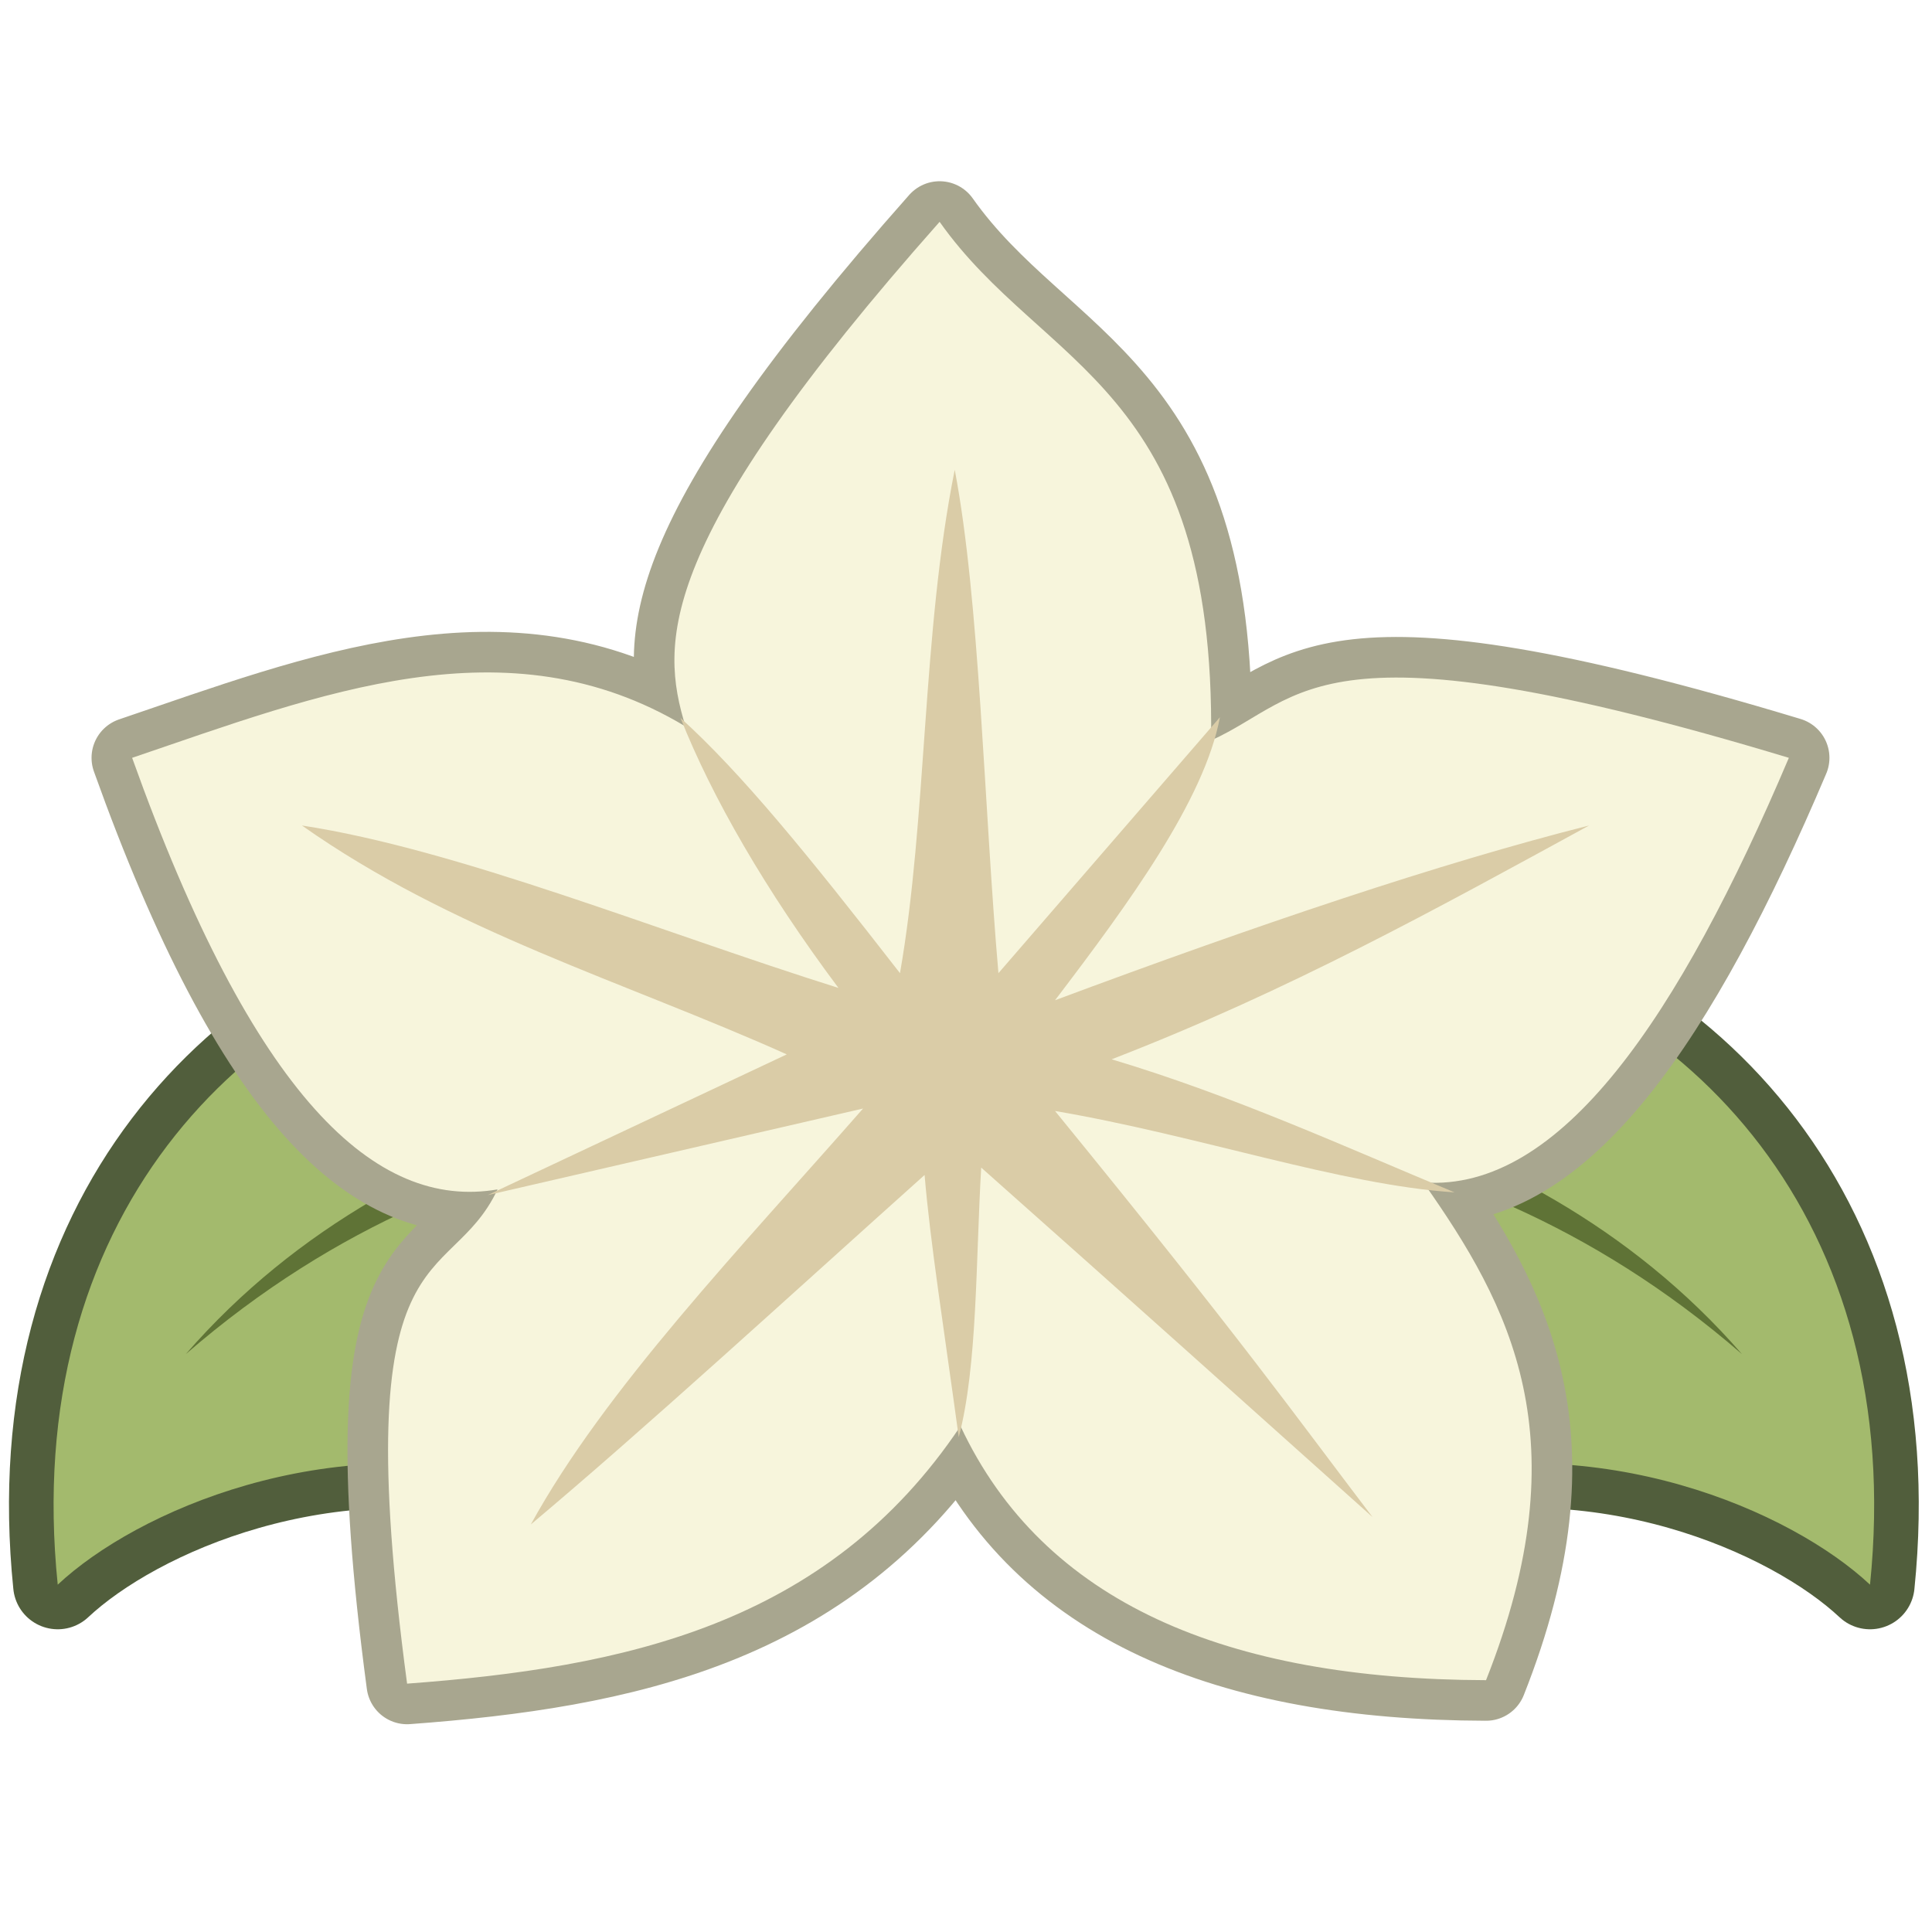
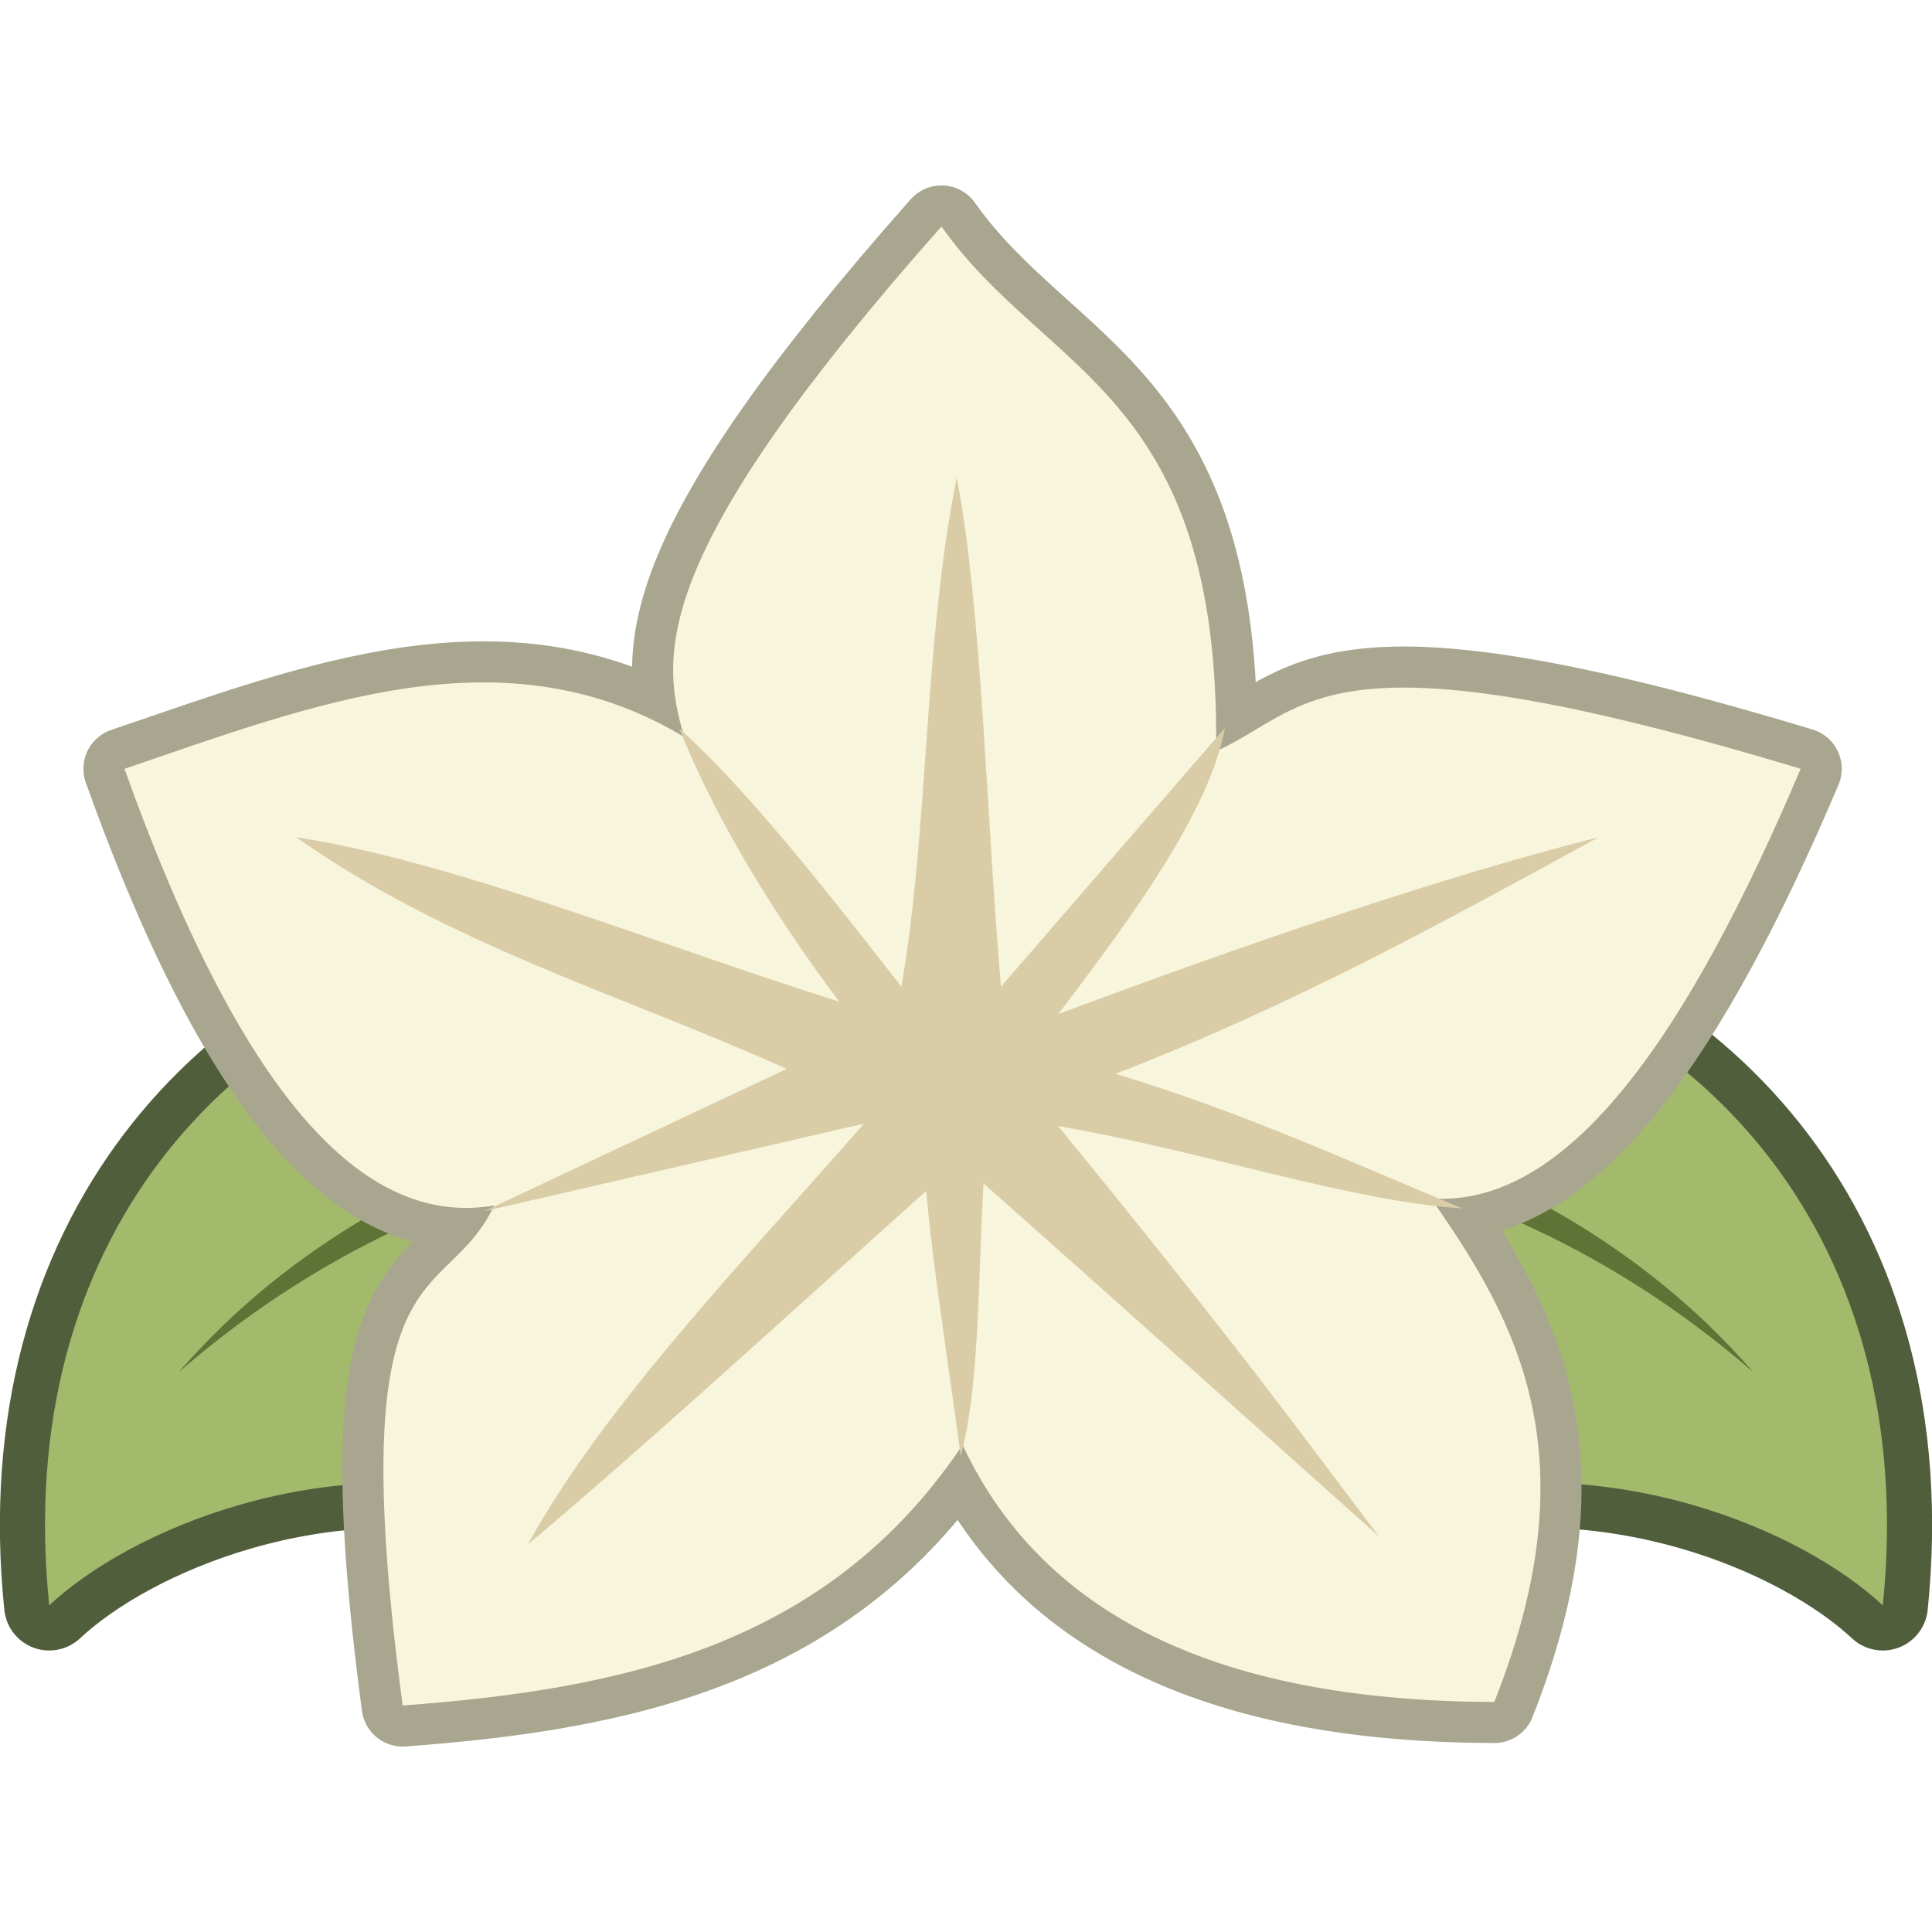
<svg xmlns="http://www.w3.org/2000/svg" version="1.1" id="svg1" width="120" height="120" viewBox="0 0 120 120">
  <defs id="defs1" />
-   <g id="g201" style="display:inline" transform="matrix(0.3878322,0,0,0.3878322,-204.733,-298.1732)">
+   <g id="g201" style="display:inline" transform="matrix(0.3923886,0,0,0.3923883,-207.7096,-301.5471)">
    <g id="g190" style="display:inline">
      <g id="g189" style="display:inline" transform="matrix(-0.8031222,1.021894,1.021894,0.8031222,794.5505,-690.5213)">
        <path style="opacity:1;fill:#a3ba6d;fill-opacity:1;stroke:#515e3c;stroke-width:10.992;stroke-linecap:round;stroke-linejoin:round;stroke-dasharray:none;stroke-opacity:1;paint-order:stroke fill markers" d="m 1027.289,737.299 18.374,-29.61 c -9.125,-32.507 7.505,-43.515 16.732,-55.108 25.181,-21.315 63.883,-25.152 96.311,6.165 -13.143,2.014 -35.681,14.123 -46.156,37.658 -7.093,8.445 -48.323,14.485 -59.425,7.344 -5.644,11.92 -11.109,24.317 -14.56,42.084 z" id="path188" />
        <path style="opacity:1;fill:#5f7336;fill-opacity:1;stroke:#515e3c;stroke-width:0;stroke-linecap:round;stroke-linejoin:round;stroke-dasharray:none;stroke-opacity:1;paint-order:stroke fill markers" d="m 1044.437,702.683 c 9.974,-15.369 40.283,-47.038 82.182,-49.084 -48.82,9.409 -69.373,43.532 -81.02,54.077 z" id="path189" />
      </g>
      <g id="g2" style="display:inline" transform="matrix(0.8031222,1.021894,-1.021894,0.8031222,569.9623,-690.5213)">
        <path style="opacity:1;fill:#a3ba6d;fill-opacity:1;stroke:#515e3c;stroke-width:10.992;stroke-linecap:round;stroke-linejoin:round;stroke-dasharray:none;stroke-opacity:1;paint-order:stroke fill markers" d="m 1027.289,737.299 18.374,-29.61 c -9.125,-32.507 7.505,-43.515 16.732,-55.108 25.181,-21.315 63.883,-25.152 96.311,6.165 -13.143,2.014 -35.681,14.123 -46.156,37.658 -7.093,8.445 -48.323,14.485 -59.425,7.344 -5.644,11.92 -11.109,24.317 -14.56,42.084 z" id="path1" />
        <path style="opacity:1;fill:#5f7336;fill-opacity:1;stroke:#515e3c;stroke-width:0;stroke-linecap:round;stroke-linejoin:round;stroke-dasharray:none;stroke-opacity:1;paint-order:stroke fill markers" d="m 1044.437,702.683 c 9.974,-15.369 40.283,-47.038 82.182,-49.084 -48.82,9.409 -69.373,43.532 -81.02,54.077 z" id="path2" />
      </g>
    </g>
    <g id="g200" style="display:inline">
      <g id="g191" style="opacity:1">
        <path style="display:inline;opacity:1;fill:#f7f5dc;fill-opacity:1;stroke:#a8a68f;stroke-width:13;stroke-linecap:round;stroke-linejoin:round;stroke-dasharray:none;stroke-opacity:1;paint-order:stroke fill markers" d="m 721.848,887.399 c 0.723,-56.946 -26.842,-59.491 -43.478,-83.054 -45.529,51.386 -44.796,67.395 -40.691,80.825 -28.55,-17.188 -58.637,-5.171 -88.628,5.017 19.509,54.525 39.019,72.47 58.528,69.119 -7.857,16.609 -24.334,5.366 -14.493,79.152 34.577,-2.563 67.266,-9.32 88.628,-41.248 13.275,28.346 42.665,40.575 84.169,40.691 15.35,-38.721 3.846,-59.988 -10.033,-79.71 22.015,1.551 40.957,-26.597 58.528,-68.004 -75.853,-22.91 -77.485,-9.573 -92.53,-2.787 z" id="path190" />
        <path style="opacity:1;fill:#dacca7;fill-opacity:1;stroke:#a8a68f;stroke-width:0;stroke-linecap:round;stroke-linejoin:round;stroke-dasharray:none;stroke-opacity:1;paint-order:stroke fill markers" d="m 672.025,924.674 c 4.362,-24.952 3.492,-54.305 8.767,-80.618 4.012,20.994 4.666,53.745 6.999,80.618 L 723.264,883.683 c -2.499,13.301 -14.66,29.892 -26.408,45.327 32.171,-11.991 61.517,-21.927 85.53,-27.985 -24.123,13.164 -48.014,26.444 -76.465,37.444 19.54,5.849 37.48,14.064 54.922,21.312 -18.151,-1.175 -41.052,-9.126 -63.987,-13.035 30.47,37.364 37.786,47.868 50.845,65.035 -20.156,-18.027 -37.781,-33.885 -62.67,-55.969 -0.882,15.012 -0.577,31.723 -3.595,43.173 -2.36,-17.293 -4.594,-31.373 -5.47,-41.991 -21.606,19.358 -44.862,40.697 -63.064,55.969 11.895,-21.673 33.587,-44.236 53.21,-66.611 l -60.122,13.867 47.903,-22.538 c -26.08,-11.692 -53.555,-19.664 -77.647,-36.656 25.006,3.824 56.96,16.912 85.925,26.014 -11.657,-15.589 -20.297,-30.612 -25.293,-43.241 9.735,8.829 20.219,21.662 35.147,40.876 z" id="path191" />
      </g>
    </g>
  </g>
</svg>
